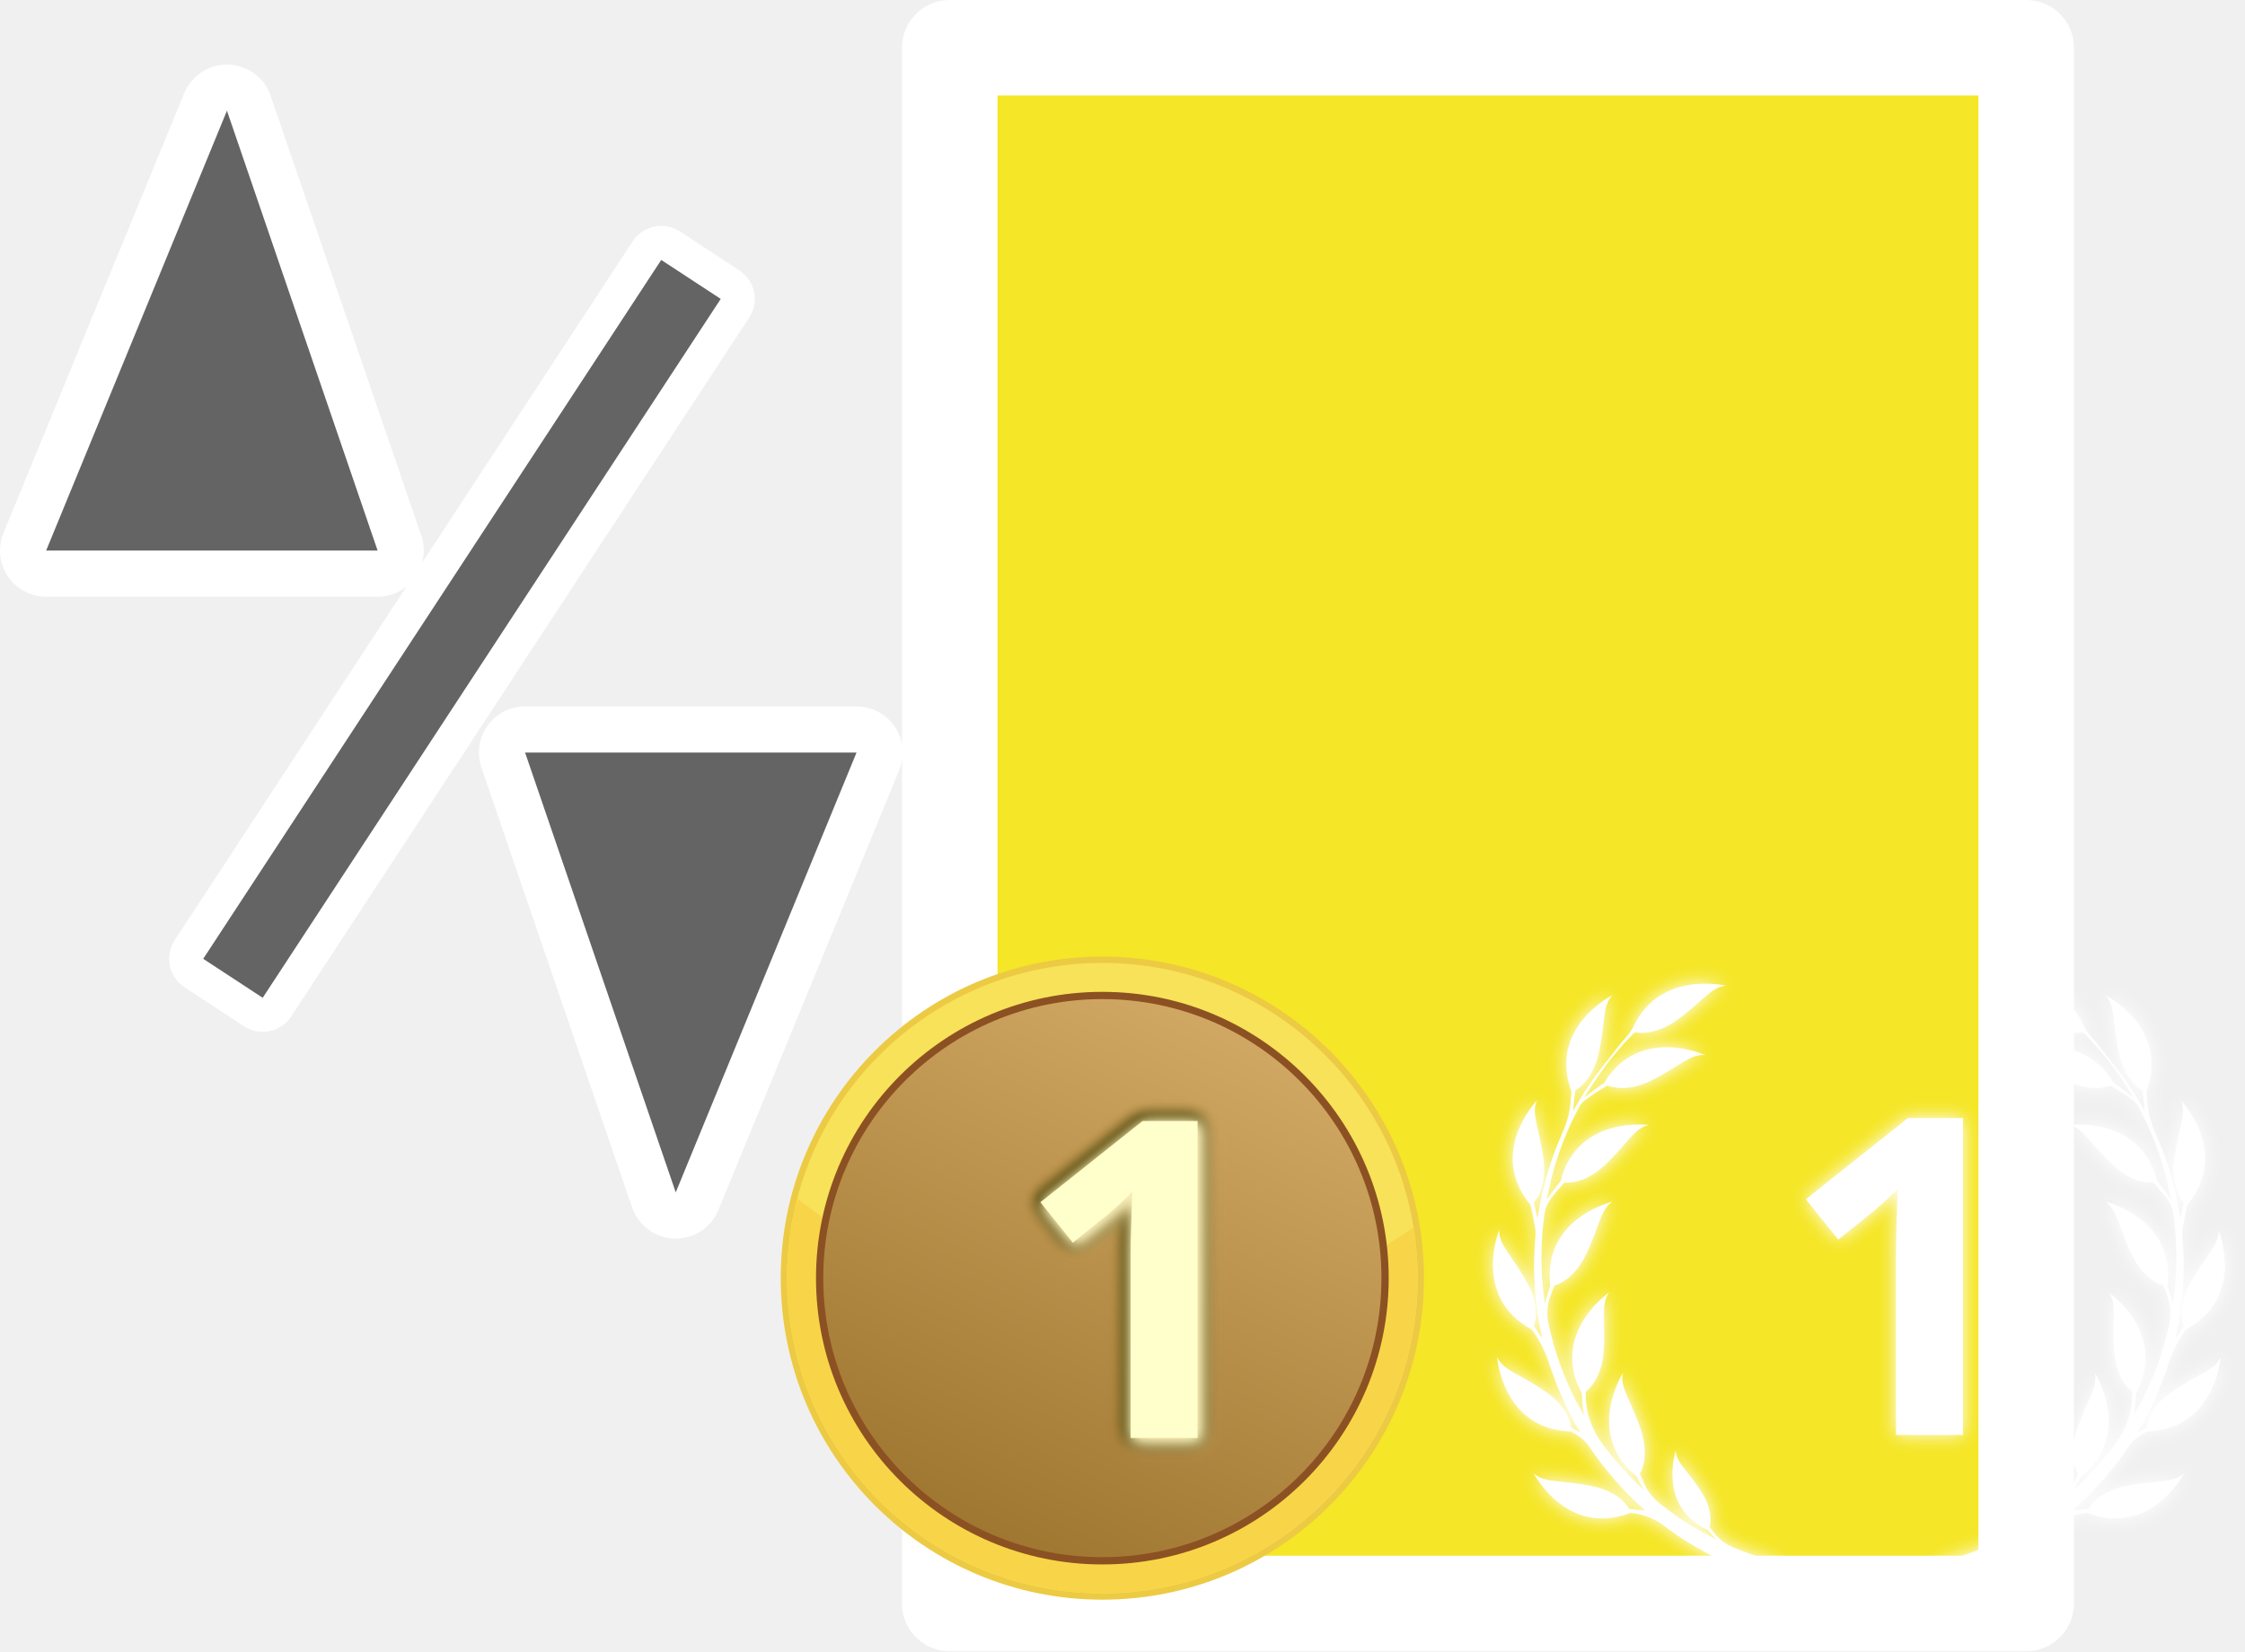
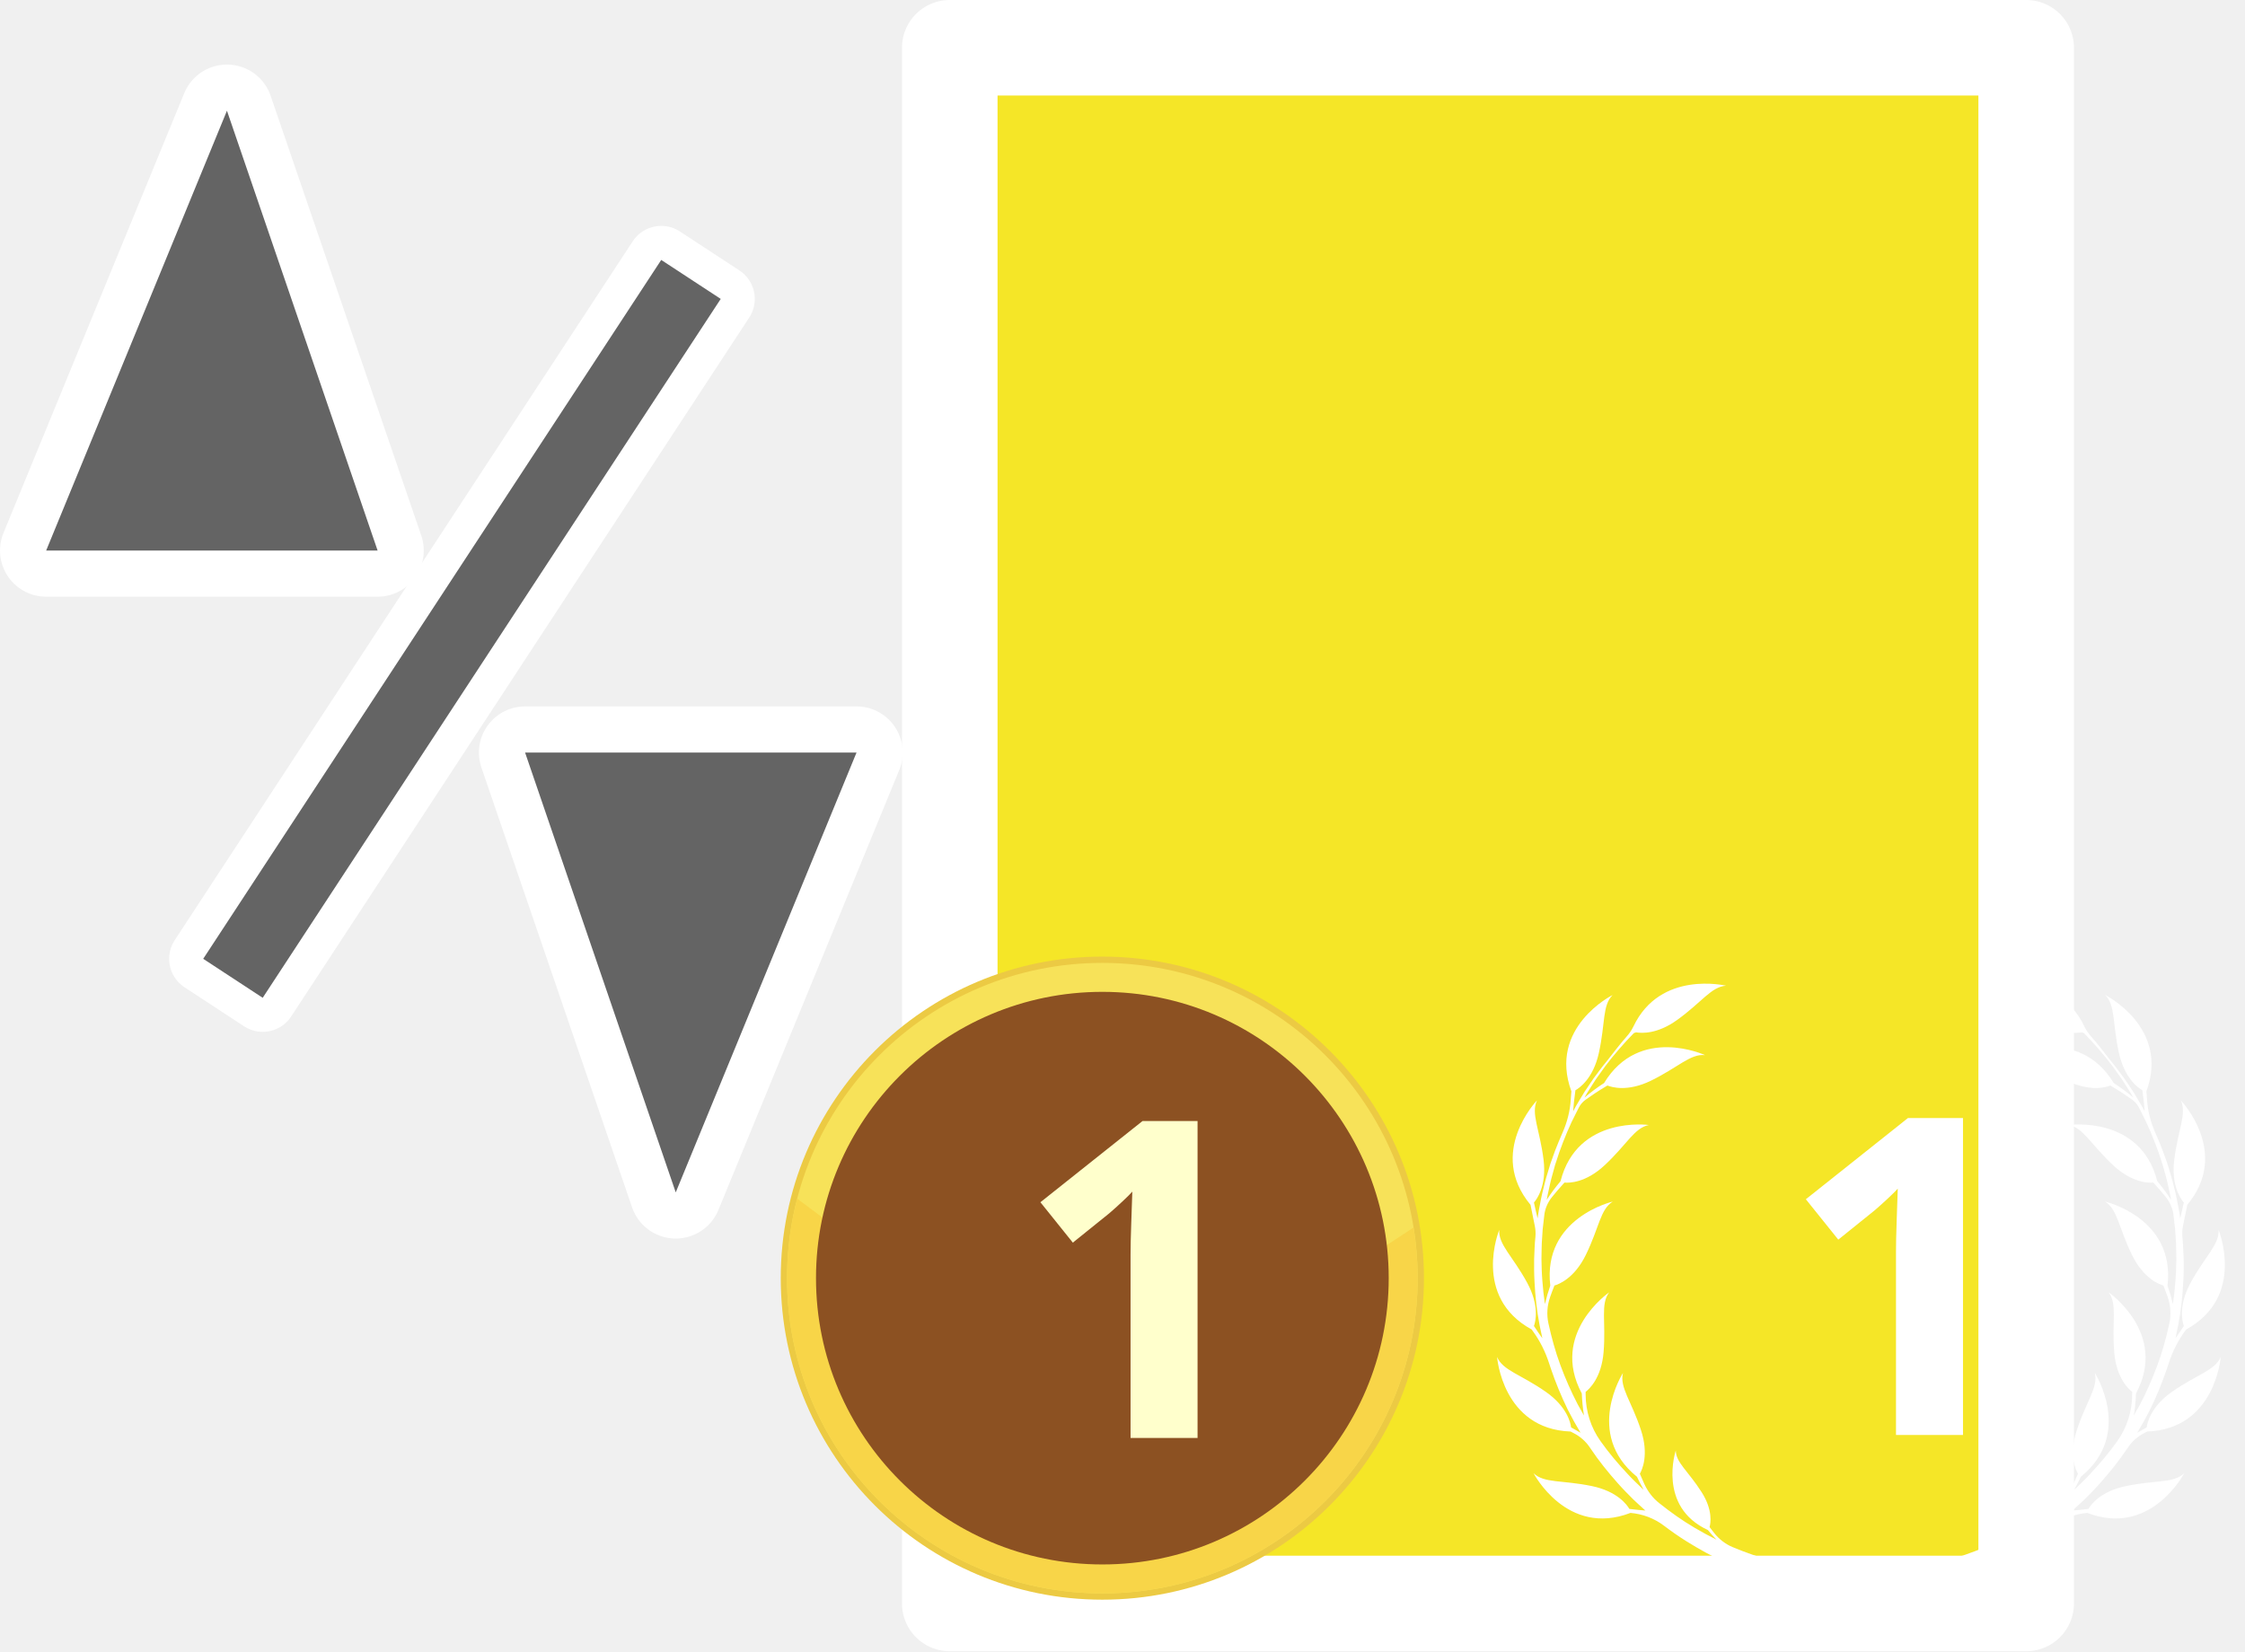
- <svg xmlns="http://www.w3.org/2000/svg" xmlns:xlink="http://www.w3.org/1999/xlink" width="163.082mm" height="119.973mm" viewBox="0 0 163.082 119.973" version="1.1" id="svg1">
-   <defs id="defs1">
-     <rect x="539.968" y="502.93" width="207.605" height="293.376" id="rect3" />
-     <rect x="174.466" y="734.902" width="463.943" height="104.29" id="rect2" />
-     <rect x="235.87" y="749.522" width="386.944" height="83.822" id="rect1" />
-     <linearGradient xlink:href="#linearGradient1" id="linearGradient2" x1="147.443" y1="491.292" x2="362.346" y2="36.929" gradientUnits="userSpaceOnUse" gradientTransform="matrix(0.09125905,0,0,0.09125905,91.74959,225.5805)" />
-     <linearGradient id="linearGradient1">
-       <stop style="stop-color:#9c732d;stop-opacity:1;" offset="0" id="stop1" />
-       <stop style="stop-color:#d3aa65;stop-opacity:1;" offset="1" id="stop2" />
-     </linearGradient>
-     <rect x="539.968" y="502.93" width="207.605" height="293.376" id="rect3-9" />
-     <filter style="color-interpolation-filters:sRGB" id="filter32" x="0" y="0" width="1" height="1">
-       <feComposite id="feComposite54" result="comp2" operator="over" in="fbSourceGraphic" in2="comp1" />
-     </filter>
-     <filter style="color-interpolation-filters:sRGB" id="filter70" x="-0.199" y="-0.141" width="1.397" height="1.283">
-       <feFlood result="flood" in="SourceGraphic" flood-opacity="1" flood-color="rgb(249,237,183)" id="feFlood69" />
-       <feGaussianBlur result="blur" in="SourceGraphic" stdDeviation="3" id="feGaussianBlur69" />
-       <feOffset result="offset" in="blur" dx="1" dy="1" id="feOffset69" />
-       <feComposite result="comp1" operator="in" in="flood" in2="offset" id="feComposite69" />
-       <feComposite result="fbSourceGraphic" operator="over" in="SourceGraphic" in2="comp1" id="feComposite70" />
-       <feColorMatrix result="fbSourceGraphicAlpha" in="fbSourceGraphic" values="0 0 0 -1 0 0 0 0 -1 0 0 0 0 -1 0 0 0 0 1 0" id="feColorMatrix70" />
-       <feFlood id="feFlood70" result="flood" in="fbSourceGraphic" flood-opacity="1" flood-color="rgb(249,237,183)" />
-       <feGaussianBlur id="feGaussianBlur70" result="blur" in="fbSourceGraphic" stdDeviation="3" />
-       <feOffset id="feOffset70" result="offset" in="blur" dx="1" dy="1" />
-       <feComposite id="feComposite71" result="comp1" operator="in" in="flood" in2="offset" />
-       <feComposite id="feComposite72" result="fbSourceGraphic" operator="over" in="fbSourceGraphic" in2="comp1" />
-       <feColorMatrix result="fbSourceGraphicAlpha" in="fbSourceGraphic" values="0 0 0 -1 0 0 0 0 -1 0 0 0 0 -1 0 0 0 0 1 0" id="feColorMatrix82" />
-       <feFlood id="feFlood82" result="flood" in="fbSourceGraphic" flood-opacity="1" flood-color="rgb(85,71,7)" />
-       <feGaussianBlur id="feGaussianBlur82" result="blur" in="fbSourceGraphic" stdDeviation="1" />
-       <feOffset id="feOffset82" result="offset" in="blur" dx="-1" dy="-1" />
-       <feComposite id="feComposite82" result="comp1" operator="in" in="flood" in2="offset" />
-       <feComposite id="feComposite83" result="fbSourceGraphic" operator="over" in="fbSourceGraphic" in2="comp1" />
-       <feColorMatrix result="fbSourceGraphicAlpha" in="fbSourceGraphic" values="0 0 0 -1 0 0 0 0 -1 0 0 0 0 -1 0 0 0 0 1 0" id="feColorMatrix83" />
-       <feFlood id="feFlood83" result="flood" in="fbSourceGraphic" flood-opacity="1" flood-color="rgb(85,71,7)" />
-       <feGaussianBlur id="feGaussianBlur83" result="blur" in="fbSourceGraphic" stdDeviation="1" />
-       <feOffset id="feOffset83" result="offset" in="blur" dx="-1" dy="-1" />
-       <feComposite id="feComposite84" result="comp1" operator="in" in="flood" in2="offset" />
-       <feComposite id="feComposite85" result="comp2" operator="over" in="fbSourceGraphic" in2="comp1" />
-     </filter>
-     <filter style="color-interpolation-filters:sRGB" id="filter88" x="-0.028" y="-0.034" width="1.055" height="1.068">
-       <feFlood result="flood" in="SourceGraphic" flood-opacity="1" flood-color="rgb(85,71,7)" id="feFlood87" />
-       <feGaussianBlur result="blur" in="SourceGraphic" stdDeviation="1" id="feGaussianBlur87" />
-       <feOffset result="offset" in="blur" dx="0" dy="0" id="feOffset87" />
-       <feComposite result="comp1" operator="in" in="offset" in2="flood" id="feComposite87" />
-       <feComposite result="comp2" operator="over" in="SourceGraphic" in2="comp1" id="feComposite88" />
-     </filter>
-     <filter style="color-interpolation-filters:sRGB" id="filter88-8" x="-0.028" y="-0.034" width="1.055" height="1.068">
-       <feFlood result="flood" in="SourceGraphic" flood-opacity="1" flood-color="rgb(85,71,7)" id="feFlood87-8" />
-       <feGaussianBlur result="blur" in="SourceGraphic" stdDeviation="1" id="feGaussianBlur87-1" />
-       <feOffset result="offset" in="blur" dx="0" dy="0" id="feOffset87-7" />
-       <feComposite result="comp1" operator="in" in="offset" in2="flood" id="feComposite87-2" />
-       <feComposite result="comp2" operator="over" in="SourceGraphic" in2="comp1" id="feComposite88-3" />
-     </filter>
-     <rect x="539.968" y="502.93" width="207.605" height="293.376" id="rect3-0" />
-     <rect x="539.968" y="502.93" width="207.605" height="293.376" id="rect3-9-4" />
-     <filter style="color-interpolation-filters:sRGB" id="filter70-8" x="-0.199" y="-0.141" width="1.397" height="1.283">
-       <feFlood result="flood" in="SourceGraphic" flood-opacity="1" flood-color="rgb(249,237,183)" id="feFlood69-0" />
-       <feGaussianBlur result="blur" in="SourceGraphic" stdDeviation="3" id="feGaussianBlur69-3" />
-       <feOffset result="offset" in="blur" dx="1" dy="1" id="feOffset69-9" />
-       <feComposite result="comp1" operator="in" in="flood" in2="offset" id="feComposite69-4" />
-       <feComposite result="fbSourceGraphic" operator="over" in="SourceGraphic" in2="comp1" id="feComposite70-5" />
-       <feColorMatrix result="fbSourceGraphicAlpha" in="fbSourceGraphic" values="0 0 0 -1 0 0 0 0 -1 0 0 0 0 -1 0 0 0 0 1 0" id="feColorMatrix70-1" />
-       <feFlood id="feFlood70-1" result="flood" in="fbSourceGraphic" flood-opacity="1" flood-color="rgb(249,237,183)" />
-       <feGaussianBlur id="feGaussianBlur70-0" result="blur" in="fbSourceGraphic" stdDeviation="3" />
-       <feOffset id="feOffset70-7" result="offset" in="blur" dx="1" dy="1" />
-       <feComposite id="feComposite71-0" result="comp1" operator="in" in="flood" in2="offset" />
-       <feComposite id="feComposite72-4" result="fbSourceGraphic" operator="over" in="fbSourceGraphic" in2="comp1" />
-       <feColorMatrix result="fbSourceGraphicAlpha" in="fbSourceGraphic" values="0 0 0 -1 0 0 0 0 -1 0 0 0 0 -1 0 0 0 0 1 0" id="feColorMatrix82-5" />
-       <feFlood id="feFlood82-1" result="flood" in="fbSourceGraphic" flood-opacity="1" flood-color="rgb(85,71,7)" />
-       <feGaussianBlur id="feGaussianBlur82-4" result="blur" in="fbSourceGraphic" stdDeviation="1" />
-       <feOffset id="feOffset82-2" result="offset" in="blur" dx="-1" dy="-1" />
-       <feComposite id="feComposite82-4" result="comp1" operator="in" in="flood" in2="offset" />
-       <feComposite id="feComposite83-0" result="fbSourceGraphic" operator="over" in="fbSourceGraphic" in2="comp1" />
-       <feColorMatrix result="fbSourceGraphicAlpha" in="fbSourceGraphic" values="0 0 0 -1 0 0 0 0 -1 0 0 0 0 -1 0 0 0 0 1 0" id="feColorMatrix83-6" />
-       <feFlood id="feFlood83-7" result="flood" in="fbSourceGraphic" flood-opacity="1" flood-color="rgb(85,71,7)" />
-       <feGaussianBlur id="feGaussianBlur83-1" result="blur" in="fbSourceGraphic" stdDeviation="1" />
-       <feOffset id="feOffset83-5" result="offset" in="blur" dx="-1" dy="-1" />
-       <feComposite id="feComposite84-9" result="comp1" operator="in" in="flood" in2="offset" />
-       <feComposite id="feComposite85-1" result="comp2" operator="over" in="fbSourceGraphic" in2="comp1" />
-     </filter>
-   </defs>
+ <svg xmlns="http://www.w3.org/2000/svg" width="163.082mm" height="119.973mm" viewBox="0 0 163.082 119.973" version="1.1" id="svg1">
  <g id="layer1" transform="translate(-35.03498,-156.0772)">
    <text xml:space="preserve" transform="scale(0.2645833)" id="text1" style="white-space:pre;shape-inside:url(#rect1);display:inline;fill:#028000;fill-opacity:1;stroke:none;stroke-width:30;stroke-linejoin:round" />
    <rect style="fill:#f5e627;fill-opacity:1;stroke:#ffffff;stroke-width:6.942;stroke-linecap:round;stroke-linejoin:round;stroke-dasharray:none;stroke-opacity:1;paint-order:normal" id="rect4-3" width="78.193" height="113.031" x="104.028" y="159.548" />
    <g id="g4" style="filter:url(#filter88-8)" transform="matrix(0.609428,0,0,0.609428,76.41731,154.0596)">
      <g id="g2" transform="matrix(0.1317788,0,0,0.1317788,-139.3383,91.40121)">
        <g id="group-R5">
          <path id="path7" d="m 18800.8,15570 c -145,-101.1 -168.4,-211.2 -172.1,-241.7 -23,-13.6 -44.4,-25.6 -64,-36.2 30.7,51.2 59.8,103.3 86.5,156.5 44.4,90.8 82.9,184.2 115.2,279.7 3.6,10.5 7.1,21 10.5,31.5 25.1,78.6 61.5,153.2 110.1,219.8 3.3,4.4 6.5,8.9 9.6,13.3 l -0.1,-0.1 c 406.1,222.3 219.8,675.5 219.8,675.5 6.1,-100.1 -90.5,-176.4 -189.8,-358.9 -84.4,-155.3 -56.1,-264.2 -45.8,-293.2 -20.8,-32 -40.2,-60.1 -57,-83.4 6.7,29.2 12.8,58.5 18.5,87.8 19.3,98.8 30,199.1 34.9,299.4 l 1.6,37.7 c 0.7,12.5 1.1,25 0.9,37.6 l -0.1,75.3 c -0.6,25.1 -2.2,50.1 -3.2,75.2 -0.7,12.5 -0.9,25.1 -2,37.6 l -3.5,37.4 v 0 c -2.2,24.8 -0.9,49.9 4.1,74.3 l 29,143.2 v -0.1 c 296,355.9 -43.7,709 -43.7,709 42.4,-90.8 -19.3,-197.3 -44.7,-403.5 -21.5,-175.5 44.8,-266.3 65.1,-289.5 -8.4,-41.6 -17,-77.9 -24.7,-107.5 l -3.3,23.3 c -2.9,24.9 -8.7,49.3 -13.2,74 l -7.1,36.8 c -2.3,12.3 -4.7,24.6 -7.9,36.7 -12.1,48.6 -23.1,97.4 -38.6,145.1 l -10.9,35.9 -5.4,17.9 -6.3,17.7 -25.2,70.6 c -16,41 -32.7,81.8 -50.6,122 -32,72.2 -52,149.4 -56.4,228.2 -1.1,18.3 -2.5,36.3 -4.3,53.9 l 0.1,-0.1 c 159.3,434.6 -279.3,653.2 -279.3,653.2 70.5,-71.3 48.1,-192.4 93.4,-395.1 38.7,-172.5 131.7,-235.8 158.5,-250.9 8.5,-59 13.1,-108.4 15.5,-143 -0.7,1.2 -1.3,2.5 -2,3.7 l -17.7,33 c -5.9,10.9 -12.8,21.4 -19.1,32.1 l -38.7,64 -41.7,62 c -7.1,10.3 -13.8,20.8 -21.1,30.9 l -22.3,29.9 c -23,32 -47.3,62.9 -72.5,93.2 l 0.1,-0.1 c -35.1,44.5 -83.1,108.6 -124.8,155 -19.6,21.7 -36.8,45.6 -49.3,72.1 -182.5,384.6 -628.1,276.5 -628.1,276.5 100.1,-6.4 163.8,-111.8 332.5,-232.9 133.4,-95.8 239.1,-90.1 277.6,-83.5 4.6,-1.5 10.2,-3.3 14.9,-4.8 l 51,-53.4 c 66.6,-73.3 130.4,-149.2 186.2,-231 l 21.4,-30.2 c 6.9,-10.3 13.4,-20.8 20.1,-31.2 l 39.7,-62.6 16.8,-29.4 c -44.3,37.6 -88.9,70.4 -133.1,98.8 l 0.2,-0.1 c -240.3,395.7 -684.7,189.3 -684.7,189.3 99.7,10.6 180.3,-82.5 367,-173.5 159,-77.4 266.5,-44.2 295,-32.6 63.6,-37.3 116.5,-73.8 147.1,-95.8 19.3,-13.9 35.6,-31.8 46.4,-53 0,-0.1 0.1,-0.2 0.1,-0.3 l 16.7,-33.1 c 46.1,-87.3 83.2,-179 116.6,-271.7 l 23.1,-70.1 5.8,-17.6 4.8,-17.8 9.8,-35.6 c 14.1,-47.2 23.7,-95.6 34.3,-143.6 2.9,-11.9 4.9,-24.1 6.9,-36.2 l 0.1,-0.7 c -30,46.1 -61.5,88.2 -93.7,126.3 l 0.1,-0.1 c -114,448.7 -599.4,381.3 -599.4,381.3 98.5,-19 148.4,-131.6 300.3,-273.2 129.3,-120.6 241.8,-120.3 272.5,-117.5 34.8,-37.9 63.3,-71.8 84.4,-98 29.2,-36.4 48.5,-80.2 52.8,-126.6 0,-0.3 0,-0.5 0,-0.8 l 8.4,-73.2 2.1,-18.3 1.2,-18.4 2.4,-36.8 2.4,-36.7 c 0.9,-12.3 0.7,-24.5 1.1,-36.8 0.4,-24.6 1.3,-49.1 1.2,-73.6 l -1.8,-73.6 c -0.1,-12.2 -0.8,-24.5 -1.7,-36.7 l -2.6,-36.7 c -4,-52.9 -9.6,-105.8 -17.3,-158.3 -10.5,44.1 -22.7,86.1 -36.5,125.6 l 0.1,-0.1 c 53.6,459.8 -423.8,570.1 -423.8,570.1 85.2,-52.9 91.6,-175.9 182.9,-362.4 77.8,-158.8 183,-198.7 212.6,-207.1 11.4,-28.6 21.2,-55 29.4,-78.4 20.2,-57.5 24.5,-119.6 11.4,-179 -0.1,-0.3 -0.2,-0.7 -0.3,-0.9 -20.9,-95.6 -46.7,-190.1 -80.7,-281.7 -33.8,-91.7 -73.2,-181.1 -118.3,-267.6 -13.4,-25 -27.4,-49.7 -41.8,-74.3 8.3,51.9 13,101.8 14.8,149.7 v -0.2 c 218.4,408.2 -185.4,685.8 -185.4,685.8 59.9,-80.5 20.8,-197.2 37.4,-404.3 14.2,-176.2 97.5,-251.9 122,-270.5 0,-6.8 0,-13.4 -0.1,-19.9 -0.6,-112.1 -34.9,-221.8 -99.9,-313.1 -0.3,-0.5 -0.6,-0.9 -0.9,-1.4 -56.2,-79.6 -119.3,-153.9 -185.8,-224.7 -17,-17.3 -33,-35.6 -50.8,-52.1 l -52.6,-50.5 c -0.8,0.7 -0.6,0.5 -1.4,1.2 16,28.4 30.4,56.7 43.4,84.5 v -0.1 c 359.5,291.6 94.9,704 94.9,704 23.9,-97.4 -57.4,-189.8 -122.2,-387.2 -55.2,-167.9 -7.8,-269.9 7.5,-296.6 -10.6,-25.4 -20.8,-48.7 -30.4,-69.4 -23.3,-50.8 -57.6,-96 -101.7,-130.4 -0.2,-0.2 -0.5,-0.4 -0.7,-0.5 -75.8,-60.5 -154.8,-117 -238.3,-166 -48.6,-28.7 -98.2,-55.6 -148.7,-80.7 21.1,21.6 40.6,43.5 58.5,65.3 l -0.1,-0.1 c 344.4,158.9 217.6,539.8 217.6,539.8 -0.6,-82.1 -83.8,-139.1 -175.2,-282.7 -77.8,-122.1 -60.8,-212.7 -54,-237 -11.2,-14.9 -21.9,-28.7 -31.9,-41.2 -32.9,-41.2 -75.3,-74.1 -123.8,-94.6 -0.3,-0.1 -0.5,-0.3 -0.7,-0.3 -89.2,-37.4 -180.6,-68.9 -273.5,-94.7 l -1.1,-0.3 h -0.2 c -25.2,-7.2 -43.8,-29.6 -44.4,-55.8 -1,-44.8 40.4,-73.3 79.1,-61.5 97.6,29.8 193.3,65.6 286.2,107.3 92.8,42.2 182.2,91.4 268.3,145.4 51.9,32.4 102.1,67.5 150.7,104.5 66,50.3 145.3,80.2 228.1,87.3 h -0.2 c 432.2,-165.9 657.4,269.3 657.4,269.3 -72.4,-69.4 -193.1,-45.1 -396.5,-87.5 -173,-36 -237.8,-128 -253.2,-154.6 -41.6,-5.4 -78.4,-8.8 -108.7,-11.1 27.5,24.2 54.1,49.4 80.9,74.3 l 53.5,54.1 c 18.1,17.7 34.4,37.2 51.6,55.7 67.4,75.6 131.1,154.7 187.3,238.8 1.1,1.7 2.3,3.4 3.4,5.1 27.6,41.2 65.3,74.5 109.5,97 7.2,3.6 14.3,7.4 21.4,11.1 l -0.1,-0.1 c 462.6,17.3 498.5,506 498.5,506 -39.2,-92.2 -159.8,-117.3 -330.1,-236.2" style="fill:#ffffff;fill-opacity:1;fill-rule:nonzero;stroke:none" transform="matrix(0.1333333,0,0,-0.1333333,0,2666.667)" />
          <path id="path8" d="m 14551.8,15570 c 145,-101.1 168.4,-211.2 172.1,-241.7 23,-13.6 44.4,-25.6 64,-36.2 -30.7,51.2 -59.7,103.3 -86.5,156.5 -44.4,90.8 -82.8,184.2 -115.2,279.7 -3.6,10.5 -7.1,21 -10.4,31.5 -25.2,78.6 -61.6,153.2 -110.2,219.8 -3.2,4.4 -6.4,8.9 -9.6,13.3 l 0.1,-0.1 c -406.1,222.3 -219.7,675.5 -219.7,675.5 -6.2,-100.1 90.4,-176.4 189.7,-358.9 84.4,-155.3 56.1,-264.2 45.8,-293.2 20.8,-32 40.2,-60.1 57,-83.4 -6.6,29.2 -12.8,58.5 -18.5,87.8 -19.3,98.8 -30,199.1 -34.9,299.4 l -1.6,37.7 c -0.7,12.5 -1.1,25 -0.9,37.6 l 0.1,75.3 c 0.6,25.1 2.2,50.1 3.2,75.2 0.7,12.5 0.9,25.1 2,37.6 l 3.5,37.4 v 0 c 2.3,24.8 0.9,49.9 -4.1,74.3 l -29,143.2 v -0.1 c -296,355.9 43.7,709 43.7,709 -42.4,-90.8 19.4,-197.3 44.7,-403.5 21.5,-175.5 -44.8,-266.3 -65.1,-289.5 8.4,-41.6 17.1,-77.9 24.7,-107.5 l 3.3,23.3 c 2.9,24.9 8.7,49.3 13.2,74 l 7.1,36.8 c 2.3,12.3 4.7,24.6 7.9,36.7 12.1,48.6 23.2,97.4 38.7,145.1 l 10.8,35.9 5.4,17.9 6.3,17.7 25.3,70.6 c 15.9,41 32.6,81.8 50.5,122 32.1,72.2 52,149.4 56.5,228.2 1,18.3 2.4,36.3 4.2,53.9 l -0.1,-0.1 c -159.3,434.6 279.3,653.2 279.3,653.2 -70.5,-71.3 -48.1,-192.4 -93.4,-395.1 -38.7,-172.5 -131.6,-235.8 -158.5,-250.9 -8.5,-59 -13.1,-108.4 -15.5,-143 0.7,1.2 1.3,2.5 2,3.7 l 17.8,33 c 5.8,10.9 12.7,21.4 19,32.1 l 38.7,64 41.8,62 c 7,10.3 13.8,20.8 21,30.9 l 22.3,29.9 c 23.1,32 47.3,62.9 72.5,93.2 l -0.1,-0.1 c 35.1,44.5 83.1,108.6 124.8,155 19.6,21.7 36.8,45.6 49.3,72.1 182.5,384.6 628.1,276.5 628.1,276.5 -100,-6.4 -163.8,-111.8 -332.5,-232.9 -133.4,-95.8 -239.1,-90.1 -277.6,-83.5 -4.6,-1.5 -10.2,-3.3 -14.8,-4.8 l -51.1,-53.4 c -66.5,-73.3 -130.4,-149.2 -186.1,-231 l -21.5,-30.2 c -6.9,-10.3 -13.4,-20.8 -20.1,-31.2 l -39.7,-62.6 -16.8,-29.4 c 44.3,37.6 88.9,70.4 133.1,98.8 l -0.2,-0.1 c 240.3,395.7 684.8,189.3 684.8,189.3 -99.8,10.6 -180.4,-82.5 -367.1,-173.5 -158.9,-77.4 -266.4,-44.2 -295,-32.6 -63.6,-37.3 -116.5,-73.8 -147.1,-95.8 -19.3,-13.9 -35.6,-31.8 -46.3,-53 -0.1,-0.1 -0.2,-0.2 -0.2,-0.3 l -16.7,-33.1 c -46.1,-87.3 -83.2,-179 -116.6,-271.7 l -23.1,-70.1 -5.8,-17.6 -4.8,-17.8 -9.8,-35.6 c -14,-47.2 -23.6,-95.6 -34.3,-143.6 -2.9,-11.9 -4.9,-24.1 -6.9,-36.2 l -0.1,-0.7 c 30,46.1 61.5,88.2 93.7,126.3 l -0.1,-0.1 c 114,448.7 599.4,381.3 599.4,381.3 -98.5,-19 -148.3,-131.6 -300.3,-273.2 -129.3,-120.6 -241.8,-120.3 -272.5,-117.5 -34.8,-37.9 -63.3,-71.8 -84.4,-98 -29.2,-36.4 -48.5,-80.2 -52.7,-126.6 -0.1,-0.3 -0.1,-0.5 -0.1,-0.8 l -8.4,-73.2 -2.1,-18.3 -1.2,-18.4 -2.4,-36.8 -2.4,-36.7 c -0.8,-12.3 -0.7,-24.5 -1.1,-36.8 -0.3,-24.6 -1.3,-49.1 -1.2,-73.6 l 1.8,-73.6 c 0.1,-12.2 0.8,-24.5 1.8,-36.7 l 2.5,-36.7 c 4,-52.9 9.6,-105.8 17.3,-158.3 10.5,44.1 22.7,86.1 36.5,125.6 l -0.1,-0.1 c -53.6,459.8 423.8,570.1 423.8,570.1 -85.2,-52.9 -91.5,-175.9 -182.9,-362.4 -77.8,-158.8 -183,-198.7 -212.6,-207.1 -11.4,-28.6 -21.2,-55 -29.4,-78.4 -20.2,-57.5 -24.5,-119.6 -11.3,-179 0,-0.3 0.1,-0.7 0.2,-0.9 21,-95.6 46.7,-190.1 80.7,-281.7 33.8,-91.7 73.3,-181.1 118.3,-267.6 13.5,-25 27.5,-49.7 41.8,-74.3 -8.3,51.9 -12.9,101.8 -14.8,149.7 v -0.2 c -218.4,408.2 185.4,685.8 185.4,685.8 -59.9,-80.5 -20.7,-197.2 -37.4,-404.3 -14.2,-176.2 -97.4,-251.9 -121.9,-270.5 -0.1,-6.8 -0.1,-13.4 0,-19.9 0.7,-112.1 35,-221.8 99.9,-313.1 0.3,-0.5 0.6,-0.9 1,-1.4 56.1,-79.6 119.2,-153.9 185.7,-224.7 17,-17.3 33,-35.6 50.9,-52.1 l 52.5,-50.5 c 0.8,0.7 0.6,0.5 1.4,1.2 -16,28.4 -30.4,56.7 -43.4,84.5 v -0.1 c -359.5,291.6 -94.8,704 -94.8,704 -24,-97.4 57.3,-189.8 122.1,-387.2 55.3,-167.9 7.9,-269.9 -7.5,-296.6 10.6,-25.4 20.9,-48.7 30.4,-69.4 23.3,-50.8 57.6,-96 101.7,-130.4 0.3,-0.2 0.5,-0.4 0.7,-0.5 75.8,-60.5 154.8,-117 238.4,-166 48.5,-28.7 98.1,-55.6 148.6,-80.7 -21,21.6 -40.6,43.5 -58.5,65.3 l 0.1,-0.1 c -344.4,158.9 -217.6,539.8 -217.6,539.8 0.6,-82.1 83.9,-139.1 175.2,-282.7 77.8,-122.1 60.8,-212.7 54,-237 11.2,-14.9 21.9,-28.7 31.9,-41.2 32.9,-41.2 75.3,-74.1 123.8,-94.6 0.3,-0.1 0.5,-0.3 0.8,-0.3 89.1,-37.4 180.5,-68.9 273.4,-94.7 l 1.1,-0.3 h 0.2 c 25.2,-7.2 43.8,-29.6 44.4,-55.8 1,-44.8 -40.4,-73.3 -79.1,-61.5 -97.6,29.8 -193.3,65.6 -286.2,107.3 -92.8,42.2 -182.2,91.4 -268.3,145.4 -51.9,32.4 -102.1,67.5 -150.7,104.5 -66,50.3 -145.3,80.2 -228.1,87.3 h 0.2 c -432.2,-165.9 -657.4,269.3 -657.4,269.3 72.4,-69.4 193.1,-45.1 396.5,-87.5 173.1,-36 237.8,-128 253.3,-154.6 41.6,-5.4 78.4,-8.8 108.6,-11.1 -27.4,24.2 -54.1,49.4 -80.9,74.3 l -53.4,54.1 c -18.2,17.7 -34.4,37.2 -51.7,55.7 -67.4,75.6 -131.1,154.7 -187.3,238.8 -1.1,1.7 -2.3,3.4 -3.4,5.1 -27.6,41.2 -65.3,74.5 -109.5,97 -7.2,3.6 -14.3,7.4 -21.4,11.1 l 0.1,-0.1 c -462.5,17.3 -498.5,506 -498.5,506 39.2,-92.2 159.8,-117.3 330.1,-236.2" style="fill:#ffffff;fill-opacity:1;fill-rule:nonzero;stroke:none" transform="matrix(0.1333333,0,0,-0.1333333,0,2666.667)" />
        </g>
      </g>
      <text xml:space="preserve" transform="matrix(0.2645833,0,0,0.2645833,-15.73078,-3.610343)" id="text3" style="font-style:normal;font-variant:normal;font-weight:bold;font-stretch:normal;font-size:200px;font-family:Cinzel;-inkscape-font-specification:'Cinzel, Bold';font-variant-ligatures:normal;font-variant-caps:normal;font-variant-numeric:normal;font-variant-east-asian:normal;text-align:center;white-space:pre;shape-inside:url(#rect3-0);display:inline;fill:#ffffff;fill-opacity:1;stroke:none;stroke-width:3.78;stroke-linejoin:round;stroke-dasharray:none;stroke-opacity:1">
        <tspan x="604.57" y="672.737" id="tspan1">1</tspan>
      </text>
    </g>
    <path fill="#ecca43" fill-rule="nonzero" d="m 115.112,225.58 c 6.451,0 12.292,2.615 16.519,6.843 4.228,4.228 6.843,10.069 6.843,16.519 0,6.451 -2.615,12.292 -6.843,16.519 -4.228,4.227 -10.069,6.843 -16.519,6.843 -6.451,0 -12.292,-2.615 -16.519,-6.843 -4.228,-4.228 -6.843,-10.069 -6.843,-16.519 0,-6.451 2.615,-12.292 6.843,-16.519 4.227,-4.228 10.068,-6.843 16.519,-6.843 z" id="path1-7" style="stroke-width:0.091" />
    <ellipse fill="#f7e259" cx="115.112" cy="248.943" rx="22.905" ry="22.905" id="ellipse1" style="stroke-width:0.091" />
    <path fill="#f8d548" d="m 137.722,245.264 a 23.06,23.06 0 0 1 0.295,3.678 c 0,12.65 -10.255,22.905 -22.905,22.905 -12.65,0 -22.905,-10.255 -22.905,-22.905 0,-1.995 0.256,-3.929 0.735,-5.774 l 22.489,16.744 z" id="path2" style="stroke-width:0.091" />
    <path fill="#d7925b" fill-rule="nonzero" d="m 115.112,228.141 c 5.743,0 10.944,2.329 14.709,6.093 3.764,3.764 6.093,8.965 6.093,14.708 0,5.744 -2.329,10.945 -6.093,14.709 -3.764,3.764 -8.965,6.093 -14.709,6.093 -5.743,0 -10.944,-2.329 -14.708,-6.093 -3.764,-3.764 -6.093,-8.965 -6.093,-14.709 0,-5.743 2.329,-10.944 6.093,-14.708 3.764,-3.764 8.965,-6.093 14.708,-6.093 z" id="path3" style="fill:#8c5122;fill-opacity:1;stroke-width:0.106" />
    <circle fill="#eda140" cx="115.112" cy="248.942" r="20.273" id="circle3" style="fill:url(#linearGradient2);fill-opacity:1;stroke-width:0.106" />
    <text xml:space="preserve" transform="matrix(0.1612445,0,0,0.1612445,11.22707,152.077)" id="text3-5" style="font-style:normal;font-variant:normal;font-weight:bold;font-stretch:normal;font-size:200px;font-family:Cinzel;-inkscape-font-specification:'Cinzel, Bold';font-variant-ligatures:normal;font-variant-caps:normal;font-variant-numeric:normal;font-variant-east-asian:normal;text-align:center;white-space:pre;shape-inside:url(#rect3-9-4);display:inline;fill:#ffffcc;fill-opacity:1;stroke:none;stroke-width:3.78;stroke-linejoin:round;stroke-dasharray:none;stroke-opacity:1;filter:url(#filter70-8)">
      <tspan x="604.57" y="672.737" id="tspan2">1</tspan>
    </text>
    <path style="fill:#646464;fill-opacity:1;stroke:#ffffff;stroke-width:6.706;stroke-linecap:round;stroke-linejoin:round;stroke-dasharray:none;stroke-opacity:1;paint-order:stroke fill markers" d="m 51.521,164.121 -13.133,31.957 h 24.077 z" id="path4" />
    <path style="fill:#646464;fill-opacity:1;stroke:#ffffff;stroke-width:6.706;stroke-linecap:round;stroke-linejoin:round;stroke-dasharray:none;stroke-opacity:1;paint-order:stroke fill markers" d="M 84.122,242.712 97.255,210.755 H 73.178 Z" id="path4-8" />
    <rect style="fill:#646464;fill-opacity:1;stroke:#ffffff;stroke-width:4.947;stroke-linecap:round;stroke-linejoin:round;stroke-dasharray:none;stroke-opacity:1;paint-order:stroke fill markers" id="rect4" width="60.708" height="5.167" x="-161.527" y="165.372" transform="rotate(-56.76583)" />
  </g>
</svg>
